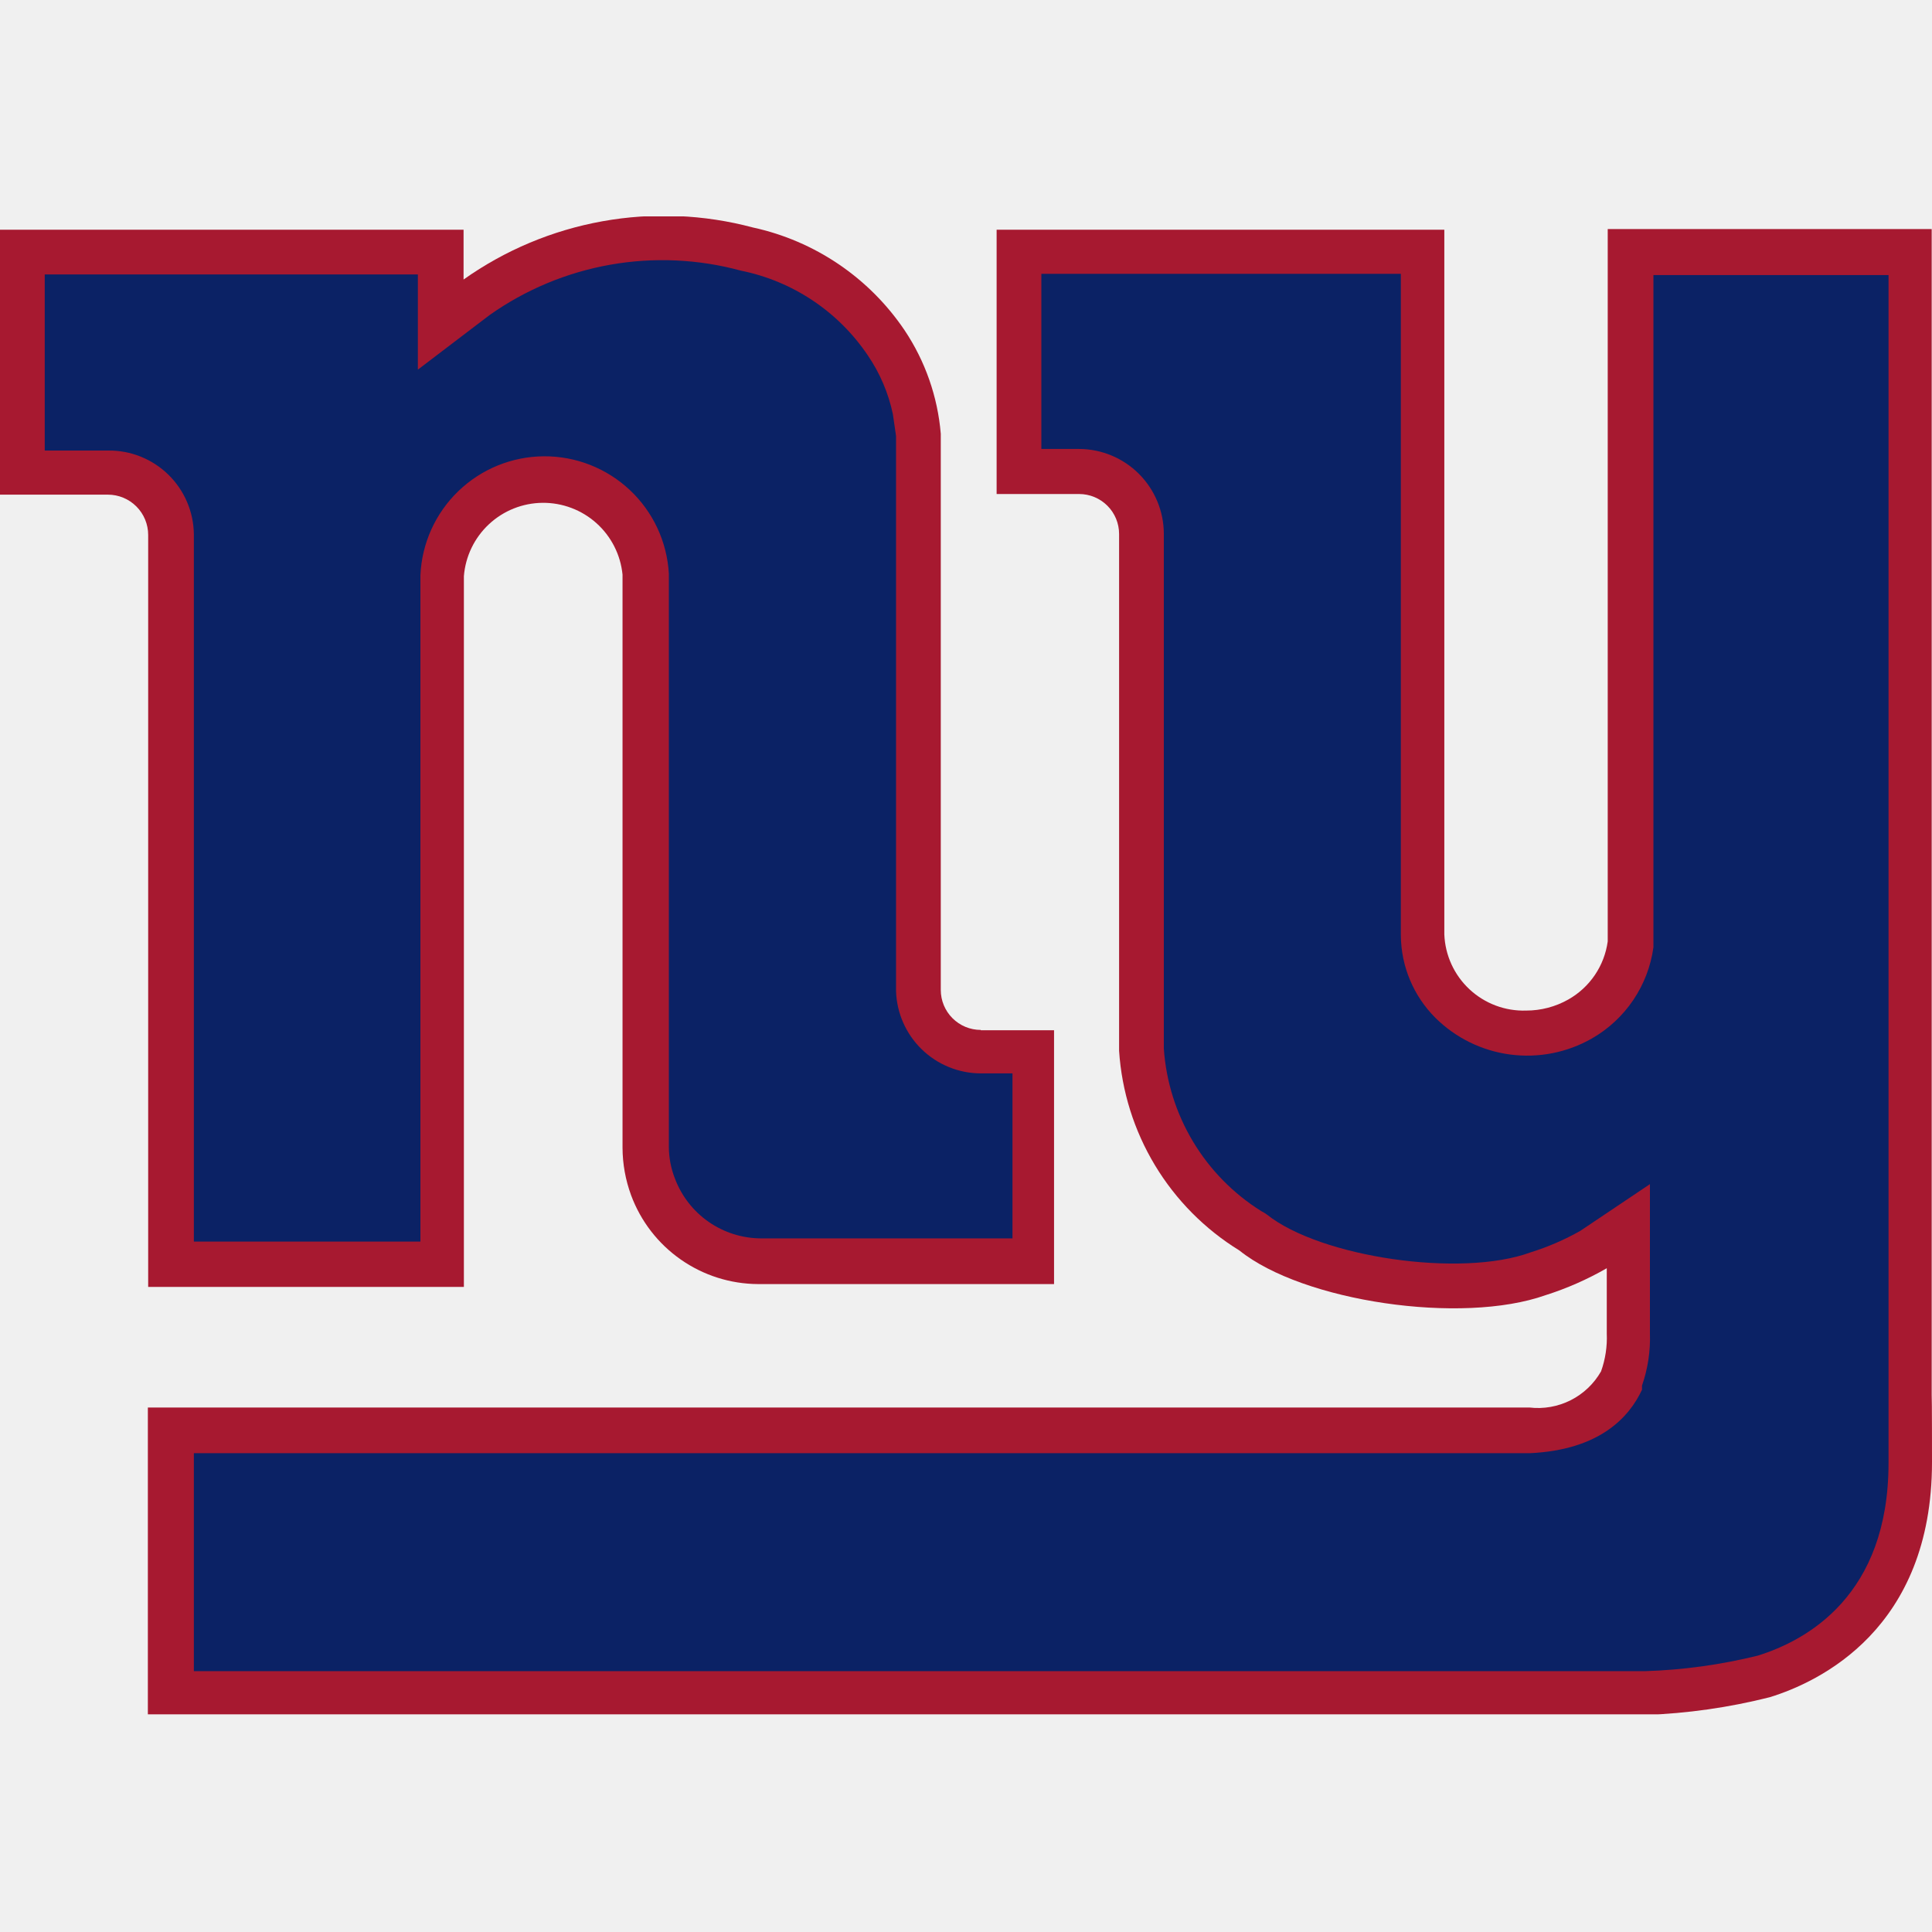
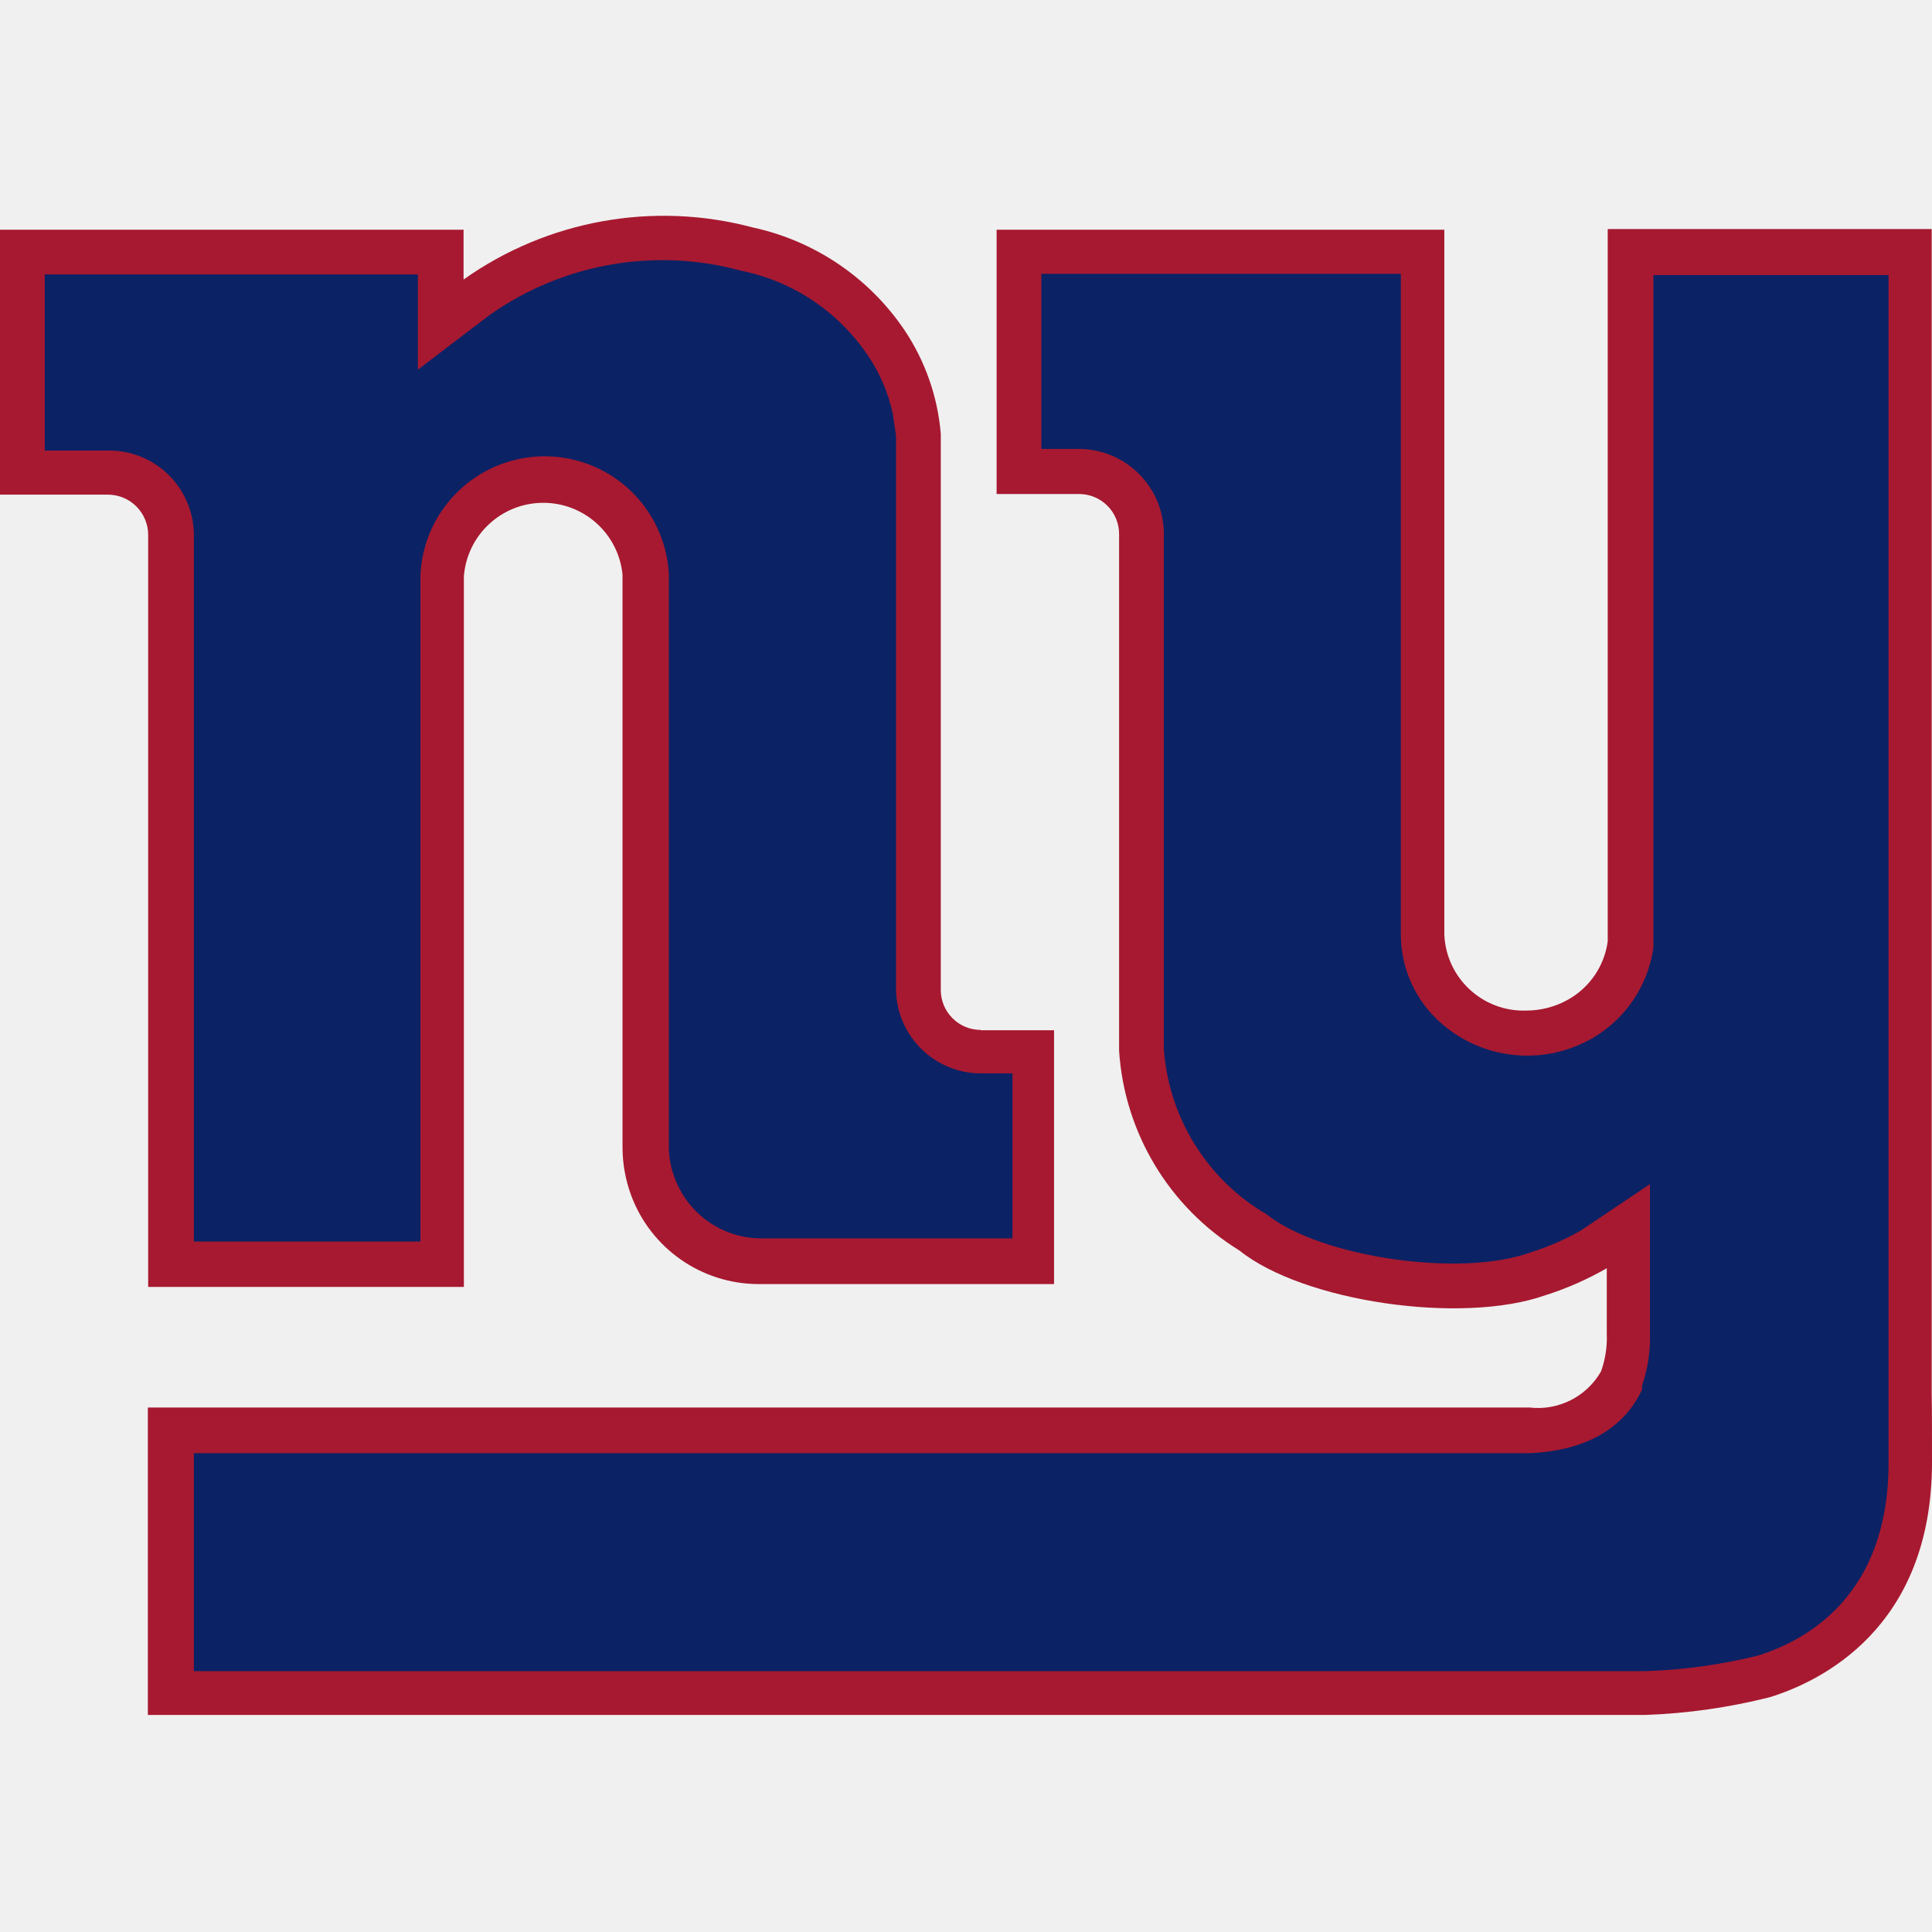
- <svg xmlns="http://www.w3.org/2000/svg" width="500" height="500" viewBox="0 0 500 500" fill="none">
-   <g clip-path="url(#clip0_37_7154)">
-     <path d="M499.918 360.977V59.285H416.078V234.93C416.078 237.065 416.078 239.118 416.078 241.17C416.078 243.223 416.078 242.813 416.078 243.634C415.652 246.753 414.512 249.733 412.746 252.339C410.98 254.946 408.636 257.109 405.896 258.661C402.566 260.549 398.802 261.539 394.974 261.535C389.557 261.713 384.288 259.74 380.319 256.048C376.35 252.356 374.003 247.244 373.789 241.827V59.449H257.924V127.851H279.274C282.018 127.851 284.65 128.941 286.59 130.882C288.531 132.822 289.621 135.454 289.621 138.198V176.217V226.143V271.964C290.307 282.433 293.49 292.585 298.905 301.571C304.319 310.557 311.807 318.116 320.742 323.614C337.165 336.835 378.223 342.911 399.984 335.192C405.502 333.443 410.816 331.103 415.832 328.213V345.128C415.974 348.451 415.472 351.769 414.354 354.9C412.523 358.112 409.786 360.713 406.486 362.378C403.185 364.043 399.467 364.698 395.796 364.261H38.266V443.831H425.768C436.657 443.443 447.475 441.902 458.039 439.233C470.767 435.291 500 421.66 500 378.385C500 377.564 500 361.634 499.918 360.977Z" fill="#A71930" />
-     <path d="M326.408 313.432L327.147 313.842L327.886 314.335C341.682 325.339 378.059 330.758 396.124 324.107C400.609 322.712 404.931 320.84 409.016 318.523L427 306.452V345.046C427.158 349.651 426.462 354.244 424.947 358.595V359.17V359.663C421.662 366.725 414.025 375.265 395.878 376.086H50.172V432.499H425.686C435.544 432.189 445.343 430.84 454.919 428.475C467.564 424.534 488.75 412.955 488.75 378.631C488.75 378.631 488.75 92.541 488.75 71.192H427.903V242.238V245.194C427.224 250.078 425.436 254.742 422.674 258.827C419.913 262.913 416.252 266.311 411.972 268.761C405.568 272.416 398.143 273.873 390.832 272.909C383.521 271.945 376.728 268.614 371.49 263.424C365.813 257.762 362.597 250.091 362.539 242.073C362.539 242.073 362.539 91.146 362.539 70.863H269.502V116.191H279.274C285.082 116.212 290.646 118.529 294.753 122.636C298.86 126.743 301.177 132.307 301.199 138.115V176.135V226.061V271.389C301.782 279.889 304.371 288.131 308.753 295.439C313.134 302.747 319.185 308.912 326.408 313.432Z" fill="#0B2265" />
-     <path d="M253.818 266.544C251.074 266.544 248.443 265.454 246.502 263.513C244.562 261.573 243.472 258.941 243.472 256.197V112.249C242.671 102.677 239.45 93.465 234.111 85.48C224.943 71.886 210.882 62.355 194.859 58.874C182.153 55.485 168.857 54.934 155.914 57.262C142.971 59.589 130.7 64.738 119.97 72.341V59.449H0V128.015H27.919C30.685 128.015 33.337 129.114 35.293 131.07C37.249 133.026 38.348 135.678 38.348 138.444V333.057H120.053V149.119C120.458 143.985 122.77 139.188 126.535 135.674C130.299 132.159 135.243 130.182 140.393 130.13C145.543 130.079 150.526 131.957 154.36 135.395C158.194 138.834 160.603 143.583 161.11 148.708V297.009C161.124 301.212 161.874 305.381 163.327 309.326C165.815 316.043 170.292 321.843 176.16 325.951C182.029 330.059 189.01 332.28 196.173 332.318H272.787V266.626H253.818V266.544Z" fill="#A71930" />
-     <path d="M231.894 256.525V112.823L231.072 107.157C229.921 101.719 227.718 96.558 224.585 91.966C216.947 80.621 205.146 72.744 191.739 70.041C180.722 67.044 169.178 66.521 157.934 68.508C146.691 70.496 136.026 74.945 126.704 81.537L108.146 95.661V71.027H11.578V116.601H28.001C30.88 116.568 33.738 117.103 36.41 118.175C39.083 119.247 41.518 120.835 43.577 122.848C45.636 124.861 47.278 127.26 48.41 129.908C49.541 132.555 50.14 135.4 50.172 138.279V321.314H108.803V148.872C109.164 140.622 112.681 132.826 118.629 127.097C124.576 121.368 132.498 118.143 140.756 118.09C149.013 118.038 156.976 121.161 162.996 126.813C169.016 132.466 172.633 140.217 173.099 148.461V296.762C173.102 299.572 173.631 302.357 174.659 304.973C176.358 309.511 179.395 313.426 183.37 316.198C187.344 318.969 192.067 320.467 196.912 320.493H262.03V277.793H253.818C248.122 277.775 242.654 275.549 238.565 271.582C234.476 267.616 232.085 262.219 231.894 256.525Z" fill="#0B2265" />
-   </g>
-   <defs>
-     <clipPath id="clip0_37_7154">
-       <rect width="500" height="387.666" fill="white" transform="translate(0 56)" />
-     </clipPath>
-   </defs>
+ <svg xmlns="http://www.w3.org/2000/svg" fill="none" viewBox="0 0 500 500">
+   <path fill="#a71930" d="M499.918 360.977V59.285h-83.84v184.349a20.45 20.45 0 0 1-10.182 15.027 22.1 22.1 0 0 1-10.922 2.874 20.53 20.53 0 0 1-21.185-19.708V59.449H257.924v68.402h21.35c2.744 0 5.376 1.09 7.316 3.031a10.34 10.34 0 0 1 3.031 7.316v133.766a65.68 65.68 0 0 0 31.121 51.65c16.423 13.221 57.481 19.297 79.242 11.578a80.4 80.4 0 0 0 15.848-6.979v16.915a25.8 25.8 0 0 1-1.478 9.772 18.8 18.8 0 0 1-18.558 9.361H38.266v79.57h387.502a154 154 0 0 0 32.271-4.598C470.767 435.291 500 421.66 500 378.385c0-.821 0-16.751-.082-17.408" />
+   <path fill="#0b2265" d="m326.408 313.432.739.41.739.493c13.796 11.004 50.173 16.423 68.238 9.772a65.7 65.7 0 0 0 12.892-5.584L427 306.452v38.594a37.3 37.3 0 0 1-2.053 13.549v1.068c-3.285 7.062-10.922 15.602-29.069 16.423H50.172v56.413h375.514a140.3 140.3 0 0 0 29.233-4.024c12.645-3.941 33.831-15.52 33.831-49.844V71.191h-60.847v174.003a32.27 32.27 0 0 1-15.931 23.567 33.75 33.75 0 0 1-40.482-5.337 30.47 30.47 0 0 1-8.951-21.351V70.863h-93.037v45.328h9.772a22.003 22.003 0 0 1 21.925 21.924v133.274a53.95 53.95 0 0 0 25.209 42.043" />
+   <path fill="#a71930" d="M253.818 266.544a10.345 10.345 0 0 1-10.346-10.347V112.249a56.66 56.66 0 0 0-9.361-26.77 63.64 63.64 0 0 0-39.252-26.605 89.59 89.59 0 0 0-74.889 13.467V59.45H0v68.566h27.92a10.43 10.43 0 0 1 10.428 10.429v194.613h81.705V149.119a20.61 20.61 0 0 1 20.34-18.989 20.61 20.61 0 0 1 20.717 18.578v148.301a36 36 0 0 0 2.217 12.317 35.23 35.23 0 0 0 32.846 22.992h76.614v-65.692h-18.969z" />
+   <path fill="#0b2265" d="M231.894 256.525V112.823l-.822-5.666a42.6 42.6 0 0 0-6.487-15.19 51.98 51.98 0 0 0-32.846-21.925 77.43 77.43 0 0 0-65.035 11.495l-18.558 14.124V71.027H11.578V116.6h16.423a21.9 21.9 0 0 1 15.576 6.247 21.92 21.92 0 0 1 6.595 15.431v183.035h58.631V148.872a32.192 32.192 0 0 1 54.193-22.059 32.2 32.2 0 0 1 10.103 21.648v148.301c.003 2.81.532 5.595 1.56 8.211a23.9 23.9 0 0 0 22.253 15.52h65.118v-42.7h-8.212a22.005 22.005 0 0 1-21.924-21.268" />
</svg>
